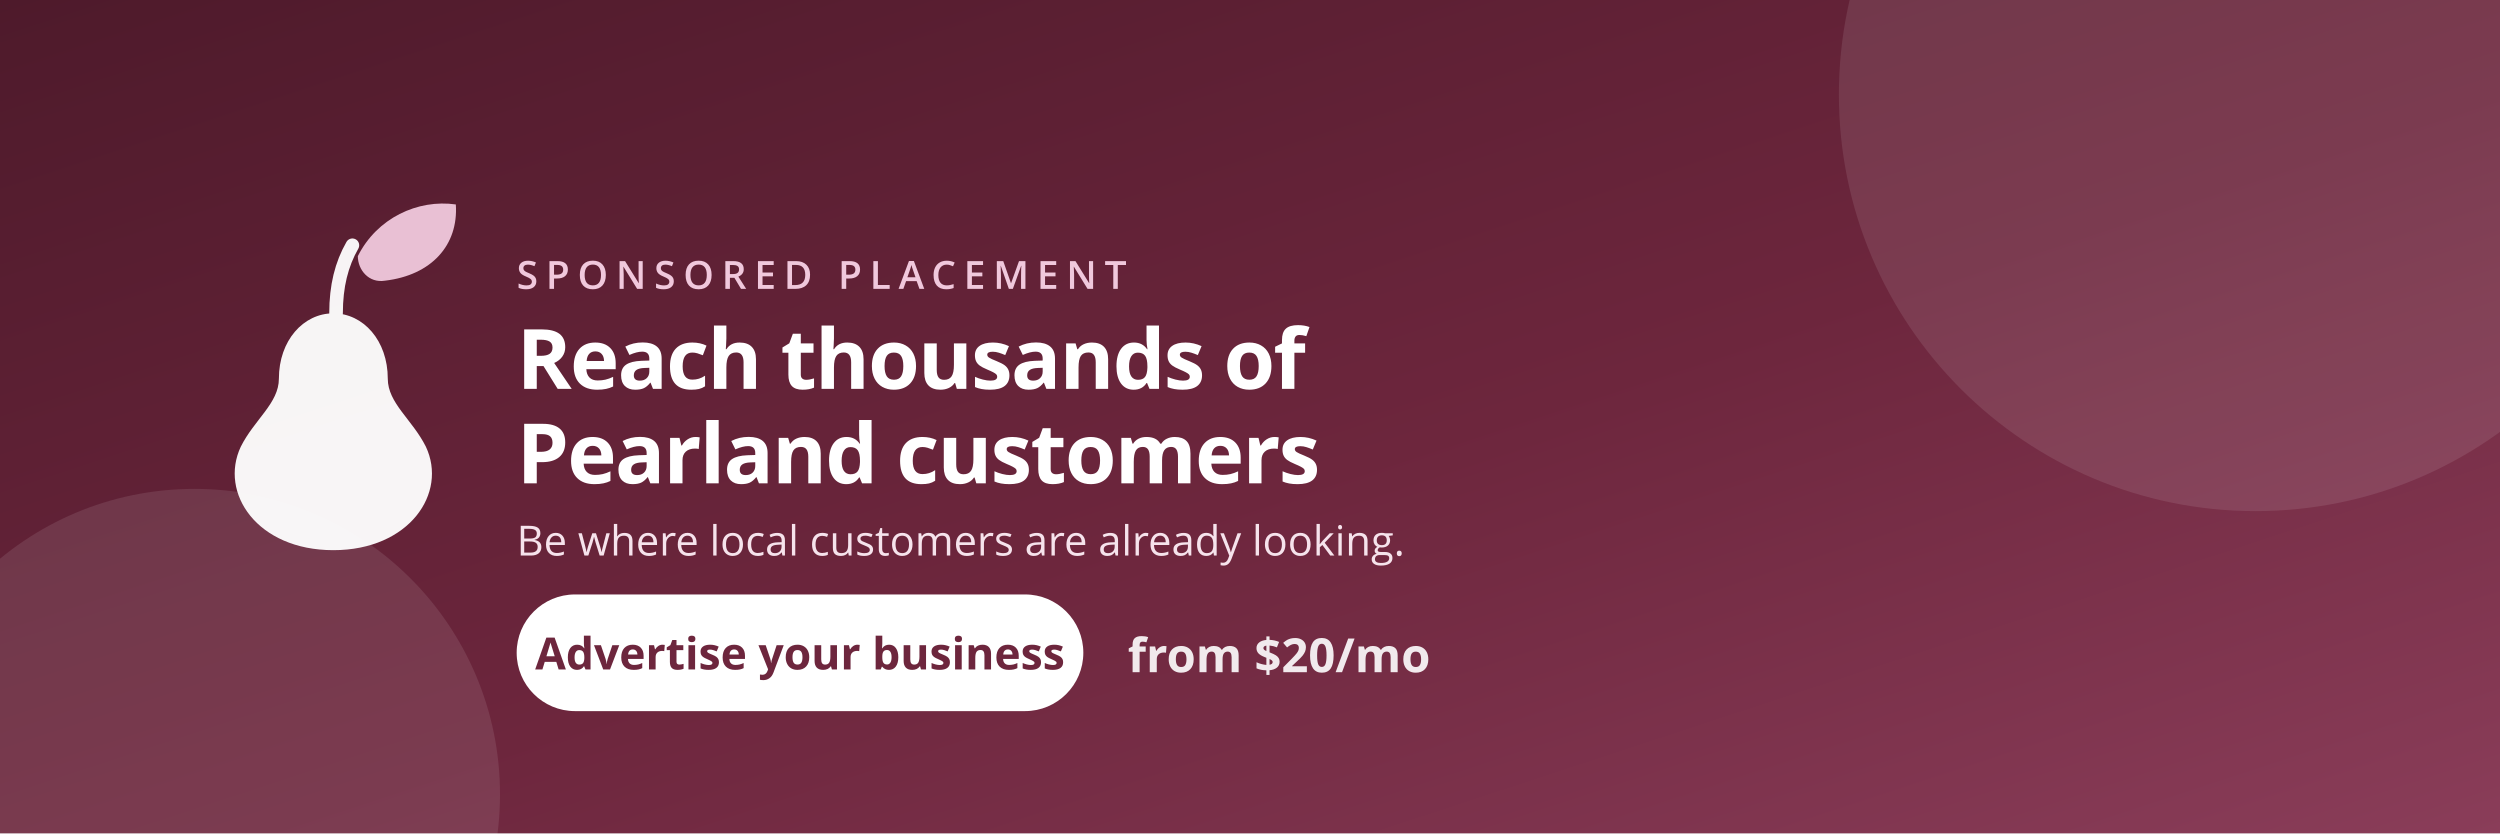
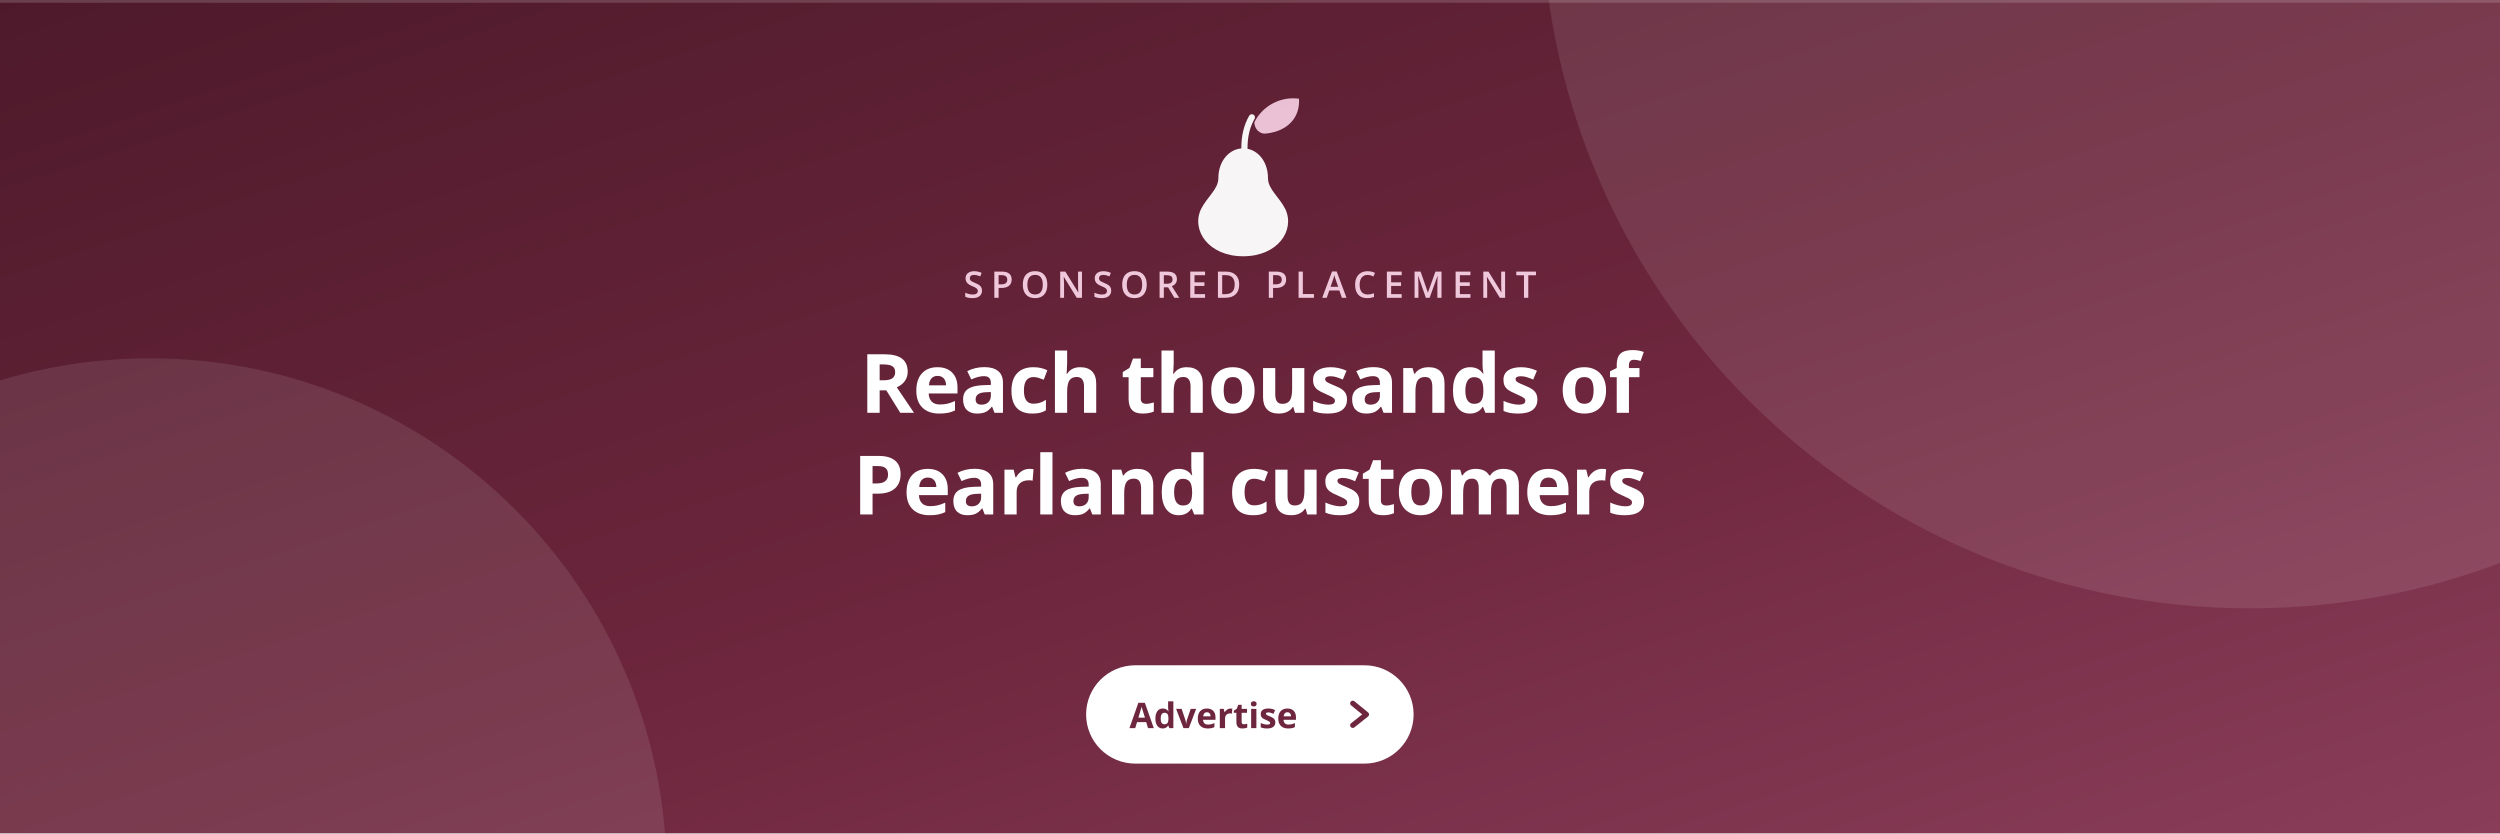
- <svg xmlns="http://www.w3.org/2000/svg" viewBox="0 0 900 300" width="900" height="300" role="img" aria-label="Advertise your business on Pearland411">
+ <svg xmlns="http://www.w3.org/2000/svg" viewBox="0 0 900 300" width="900" height="300" role="img" aria-label="Reach thousands of Pearland customers — advertise on Pearland411">
  <defs>
-     <linearGradient id="gburgundywide" x1="0" y1="0" x2="1" y2="1">
+     <linearGradient id="gburgundy900x300" x1="0" y1="0" x2="1" y2="1">
      <stop offset="0" stop-color="#4E1A2B" />
      <stop offset="0.55" stop-color="#6D263D" />
      <stop offset="1" stop-color="#8A3D59" />
    </linearGradient>
  </defs>
-   <rect width="900" height="300" fill="url(#gburgundywide)" />
+   <rect width="900" height="300" fill="url(#gburgundy900x300)" />
  <g opacity="0.10" fill="#FFFFFF">
-     <circle cx="812" cy="34" r="150" />
-     <circle cx="70" cy="286" r="110" />
+     <circle cx="810" cy="-36" r="255" />
+     <circle cx="54" cy="315" r="186" />
  </g>
-   <g transform="translate(120 152) scale(0.98)">
-     <g transform="scale(1.0)" opacity="0.95">
-       <path d="M0-40c-11 0-20 10-20 24 0 9-9 15-14 25-8 17 6 38 34 38s42-21 34-38c-5-10-14-16-14-25 0-14-9-24-20-24z" fill="#FFFFFF" />
-       <path d="M1-40c0-10 2-18 6-25" stroke="#FFFFFF" stroke-width="5" stroke-linecap="round" fill="none" />
-       <path d="M9-61c7-14 22-21 36-19 1 15-9 26-26 28-6 1-10-4-10-9z" fill="#F0C8DC" />
+   <rect x="0" y="0" width="900" height="1" fill="#FFFFFF" opacity="0.16" />
+   <g transform="translate(450.0 63.9)">
+     <g transform="scale(0.4466) translate(-5.5 16.5)">
+       <g transform="scale(1.0)" opacity="0.95">
+         <path d="M0-40c-11 0-20 10-20 24 0 9-9 15-14 25-8 17 6 38 34 38s42-21 34-38c-5-10-14-16-14-25 0-14-9-24-20-24z" fill="#FFFFFF" />
+         <path d="M1-40c0-10 2-18 6-25" stroke="#FFFFFF" stroke-width="5" stroke-linecap="round" fill="none" />
+         <path d="M9-61c7-14 22-21 36-19 1 15-9 26-26 28-6 1-10-4-10-9z" fill="#F0C8DC" />
+       </g>
    </g>
  </g>
-   <text x="186" y="104" font-family="'Open Sans',system-ui,-apple-system,'Segoe UI',Roboto,Arial,sans-serif" font-size="14" font-weight="600" letter-spacing="2.8" fill="#F0C8DC">SPONSORED PLACEMENT</text>
-   <text x="186" y="140" font-family="'Poppins','Open Sans',system-ui,-apple-system,'Segoe UI',Roboto,Arial,sans-serif" font-size="30" font-weight="700" letter-spacing="-0.6" fill="#FFFFFF">Reach thousands of</text>
-   <text x="186" y="174" font-family="'Poppins','Open Sans',system-ui,-apple-system,'Segoe UI',Roboto,Arial,sans-serif" font-size="30" font-weight="700" letter-spacing="-0.6" fill="#FFFFFF">Pearland customers</text>
-   <text x="186" y="200" font-family="'Open Sans',system-ui,-apple-system,'Segoe UI',Roboto,Arial,sans-serif" font-size="15" fill="#F6E3EC">Be where local customers are already looking.</text>
-   <g transform="translate(186 214)">
-     <rect width="204" height="42" rx="21" fill="#FFFFFF" />
-     <text x="102" y="27" text-anchor="middle" font-family="'Poppins','Open Sans',system-ui,-apple-system,'Segoe UI',Roboto,Arial,sans-serif" font-size="16" font-weight="700" fill="#6D263D">Advertise your business</text>
+   <text x="450.0" y="107.2" text-anchor="middle" font-family="'Open Sans',system-ui,-apple-system,'Segoe UI',Roboto,Arial,sans-serif" font-size="13.2" font-weight="600" fill="#F0C8DC" letter-spacing="2.60">SPONSORED PLACEMENT</text>
+   <text x="450.0" y="148.6" text-anchor="middle" font-family="'Poppins','Open Sans',system-ui,-apple-system,'Segoe UI',Roboto,Arial,sans-serif" font-size="29.5" font-weight="700" fill="#FFFFFF" letter-spacing="-0.50">Reach thousands of</text>
+   <text x="450.0" y="185.2" text-anchor="middle" font-family="'Poppins','Open Sans',system-ui,-apple-system,'Segoe UI',Roboto,Arial,sans-serif" font-size="29.5" font-weight="700" fill="#FFFFFF" letter-spacing="-0.50">Pearland customers</text>
+   <g>
+     <rect x="391.0" y="239.5" width="117.9" height="35.4" rx="17.7" fill="#FFFFFF" />
+     <text x="406.6" y="257.2" dominant-baseline="central" font-family="'Poppins','Open Sans',system-ui,-apple-system,'Segoe UI',Roboto,Arial,sans-serif" font-size="12.7" font-weight="700" fill="#6D263D">Advertise</text>
+     <path d="M487.0 253.2L491.9 257.2L487.0 261.1" fill="none" stroke="#6D263D" stroke-width="1.9" stroke-linecap="round" stroke-linejoin="round" />
  </g>
-   <text x="406" y="242" font-family="'Poppins','Open Sans',system-ui,-apple-system,'Segoe UI',Roboto,Arial,sans-serif" font-size="17" font-weight="700" fill="#FFFFFF" opacity="0.9">from $20/mo</text>
</svg>
